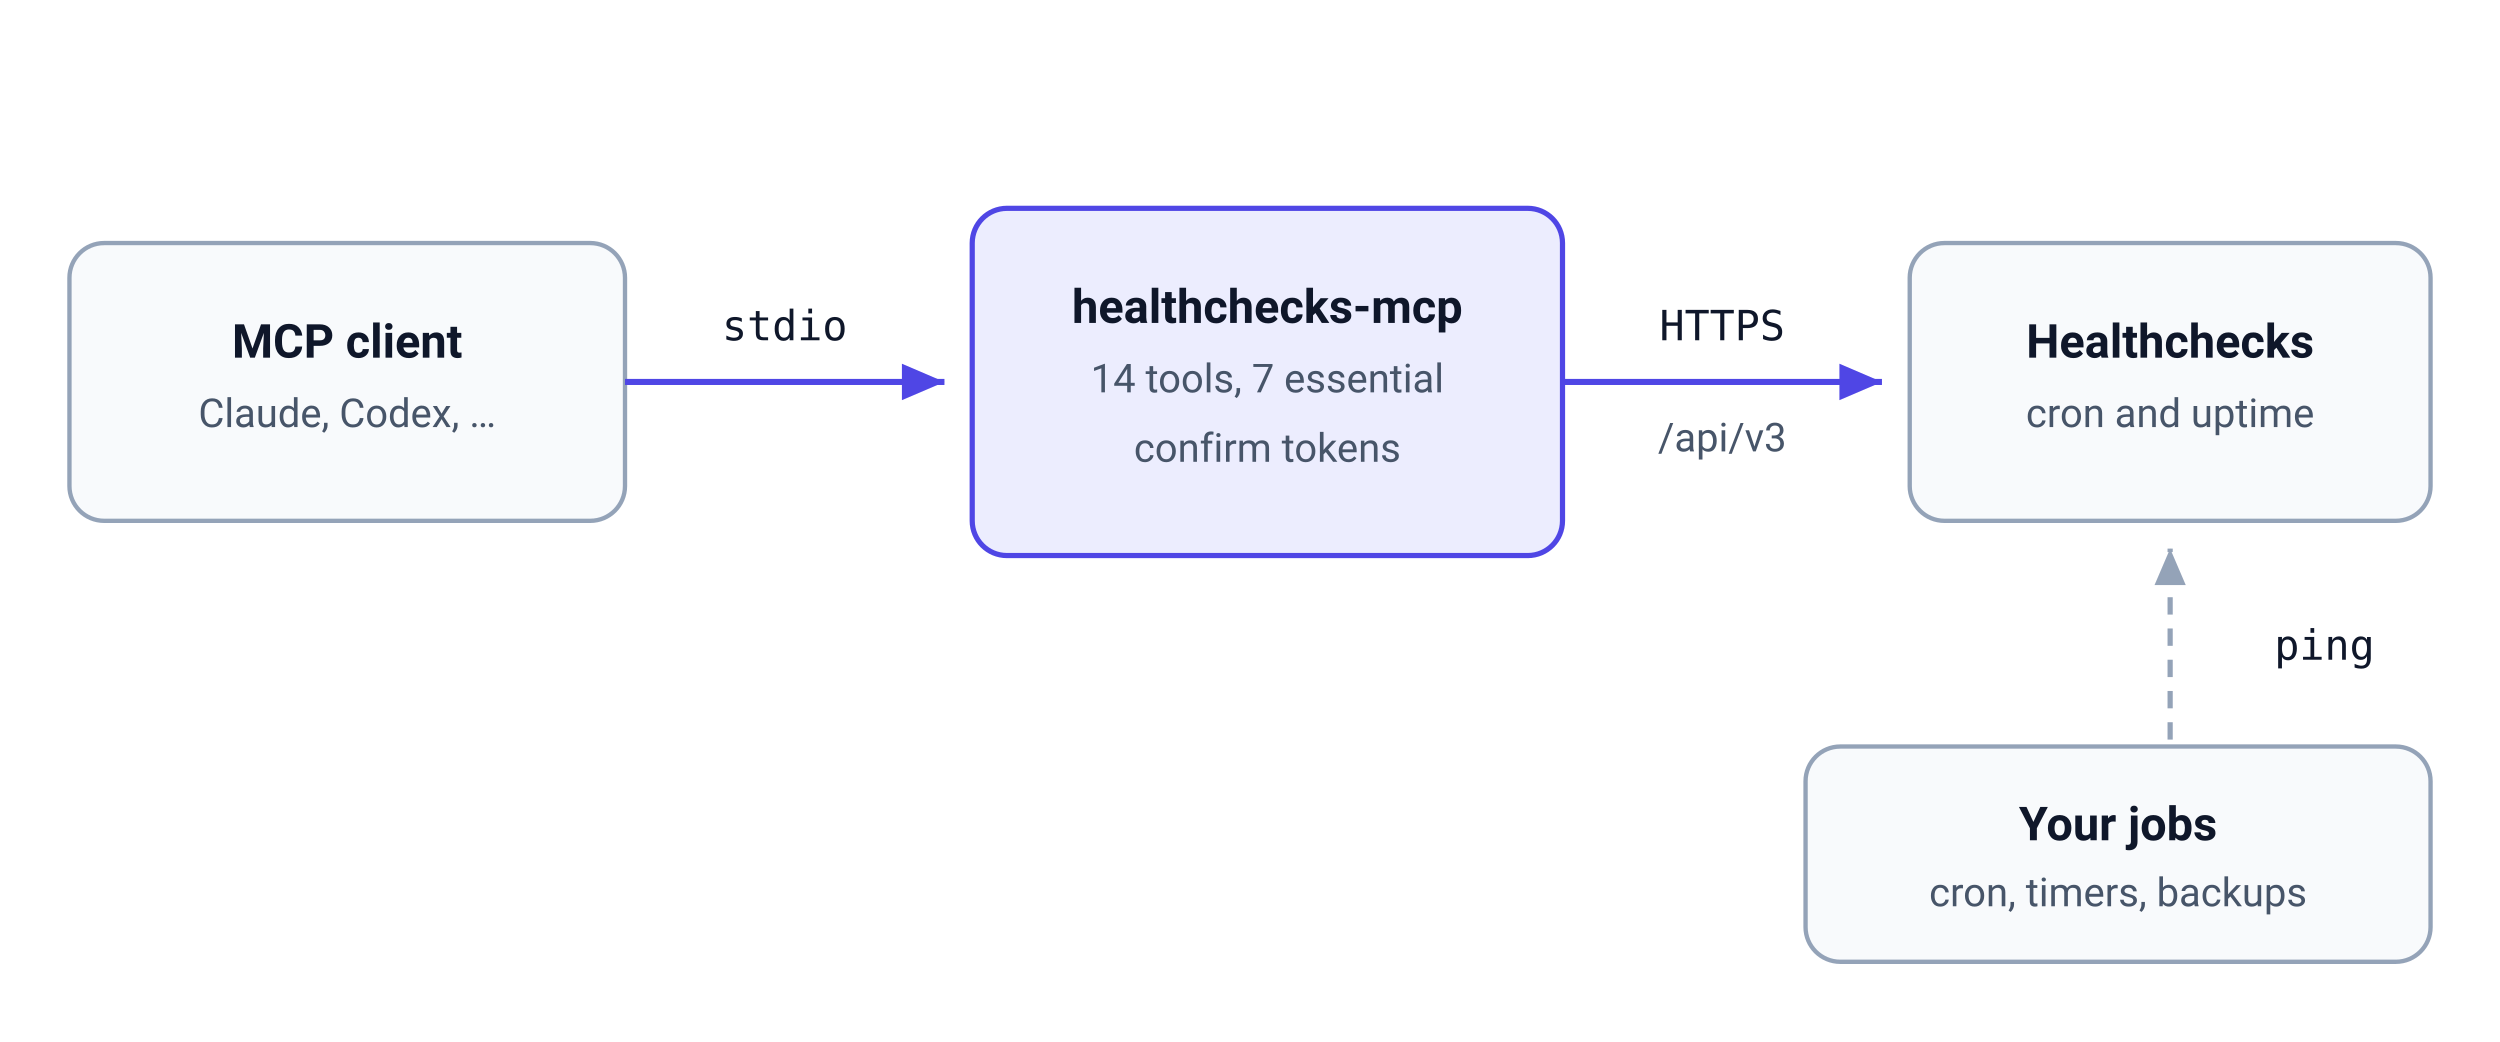
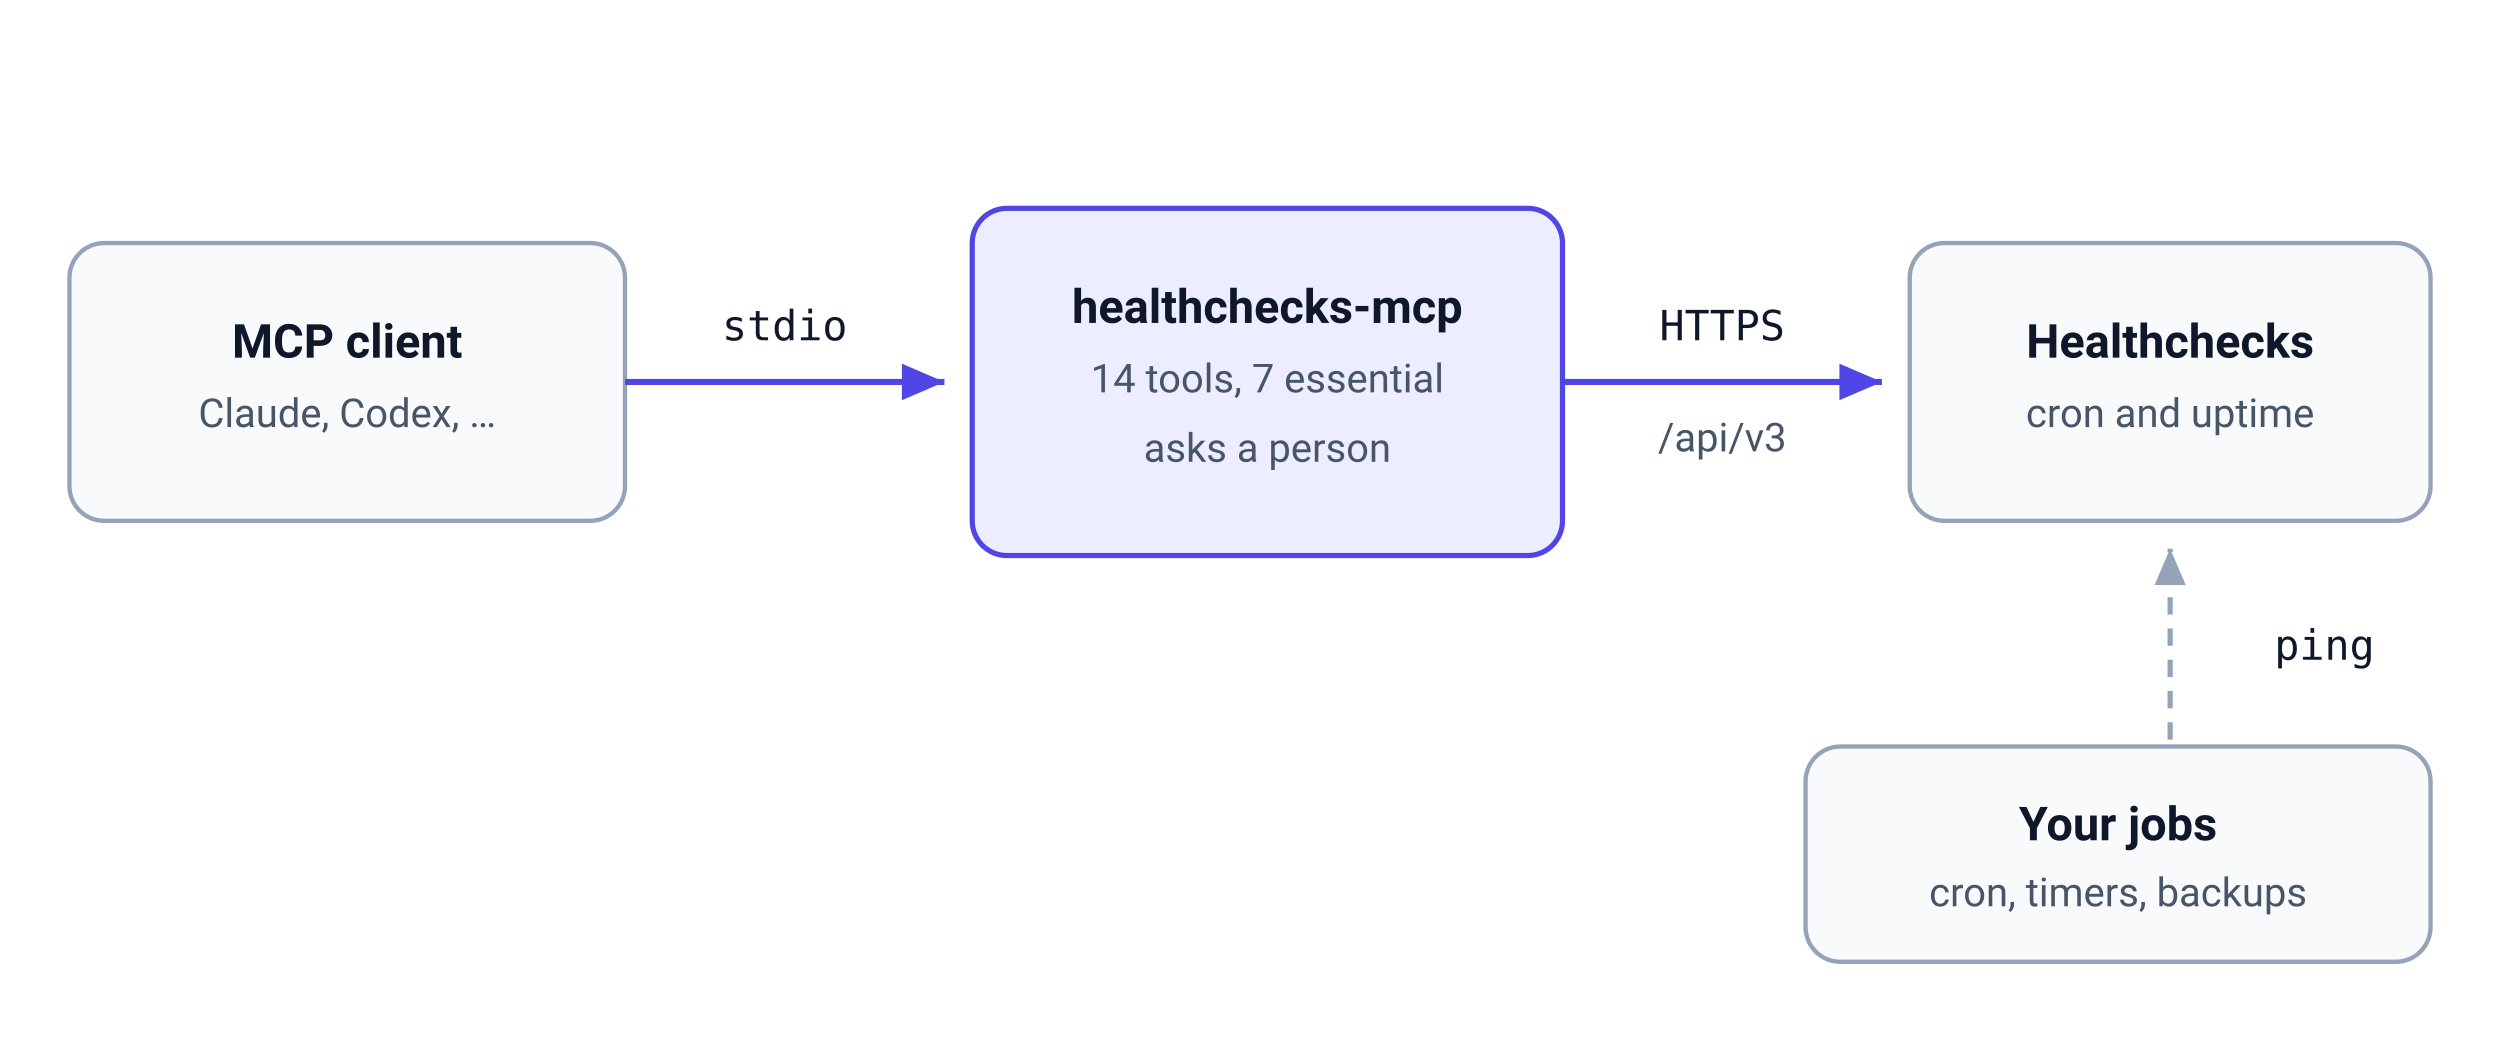
<svg xmlns="http://www.w3.org/2000/svg" viewBox="0 0 720 300" width="720" height="300" role="img" aria-labelledby="arch-title arch-desc">
  <style>
    .node { stroke-width: 1.25; }
    .node-accent { stroke-width: 1.5; }
    .edge { stroke-width: 1.5; fill: none; }
    .edge-accent { stroke-width: 1.75; fill: none; }
    .edge-dashed { stroke-dasharray: 5 4; }
    text { font-family: ui-sans-serif, system-ui, -apple-system, "Segoe UI", Roboto, "DejaVu Sans", sans-serif; font-size: 13px; }
    .label-title { font-size: 13.5px; font-weight: 600; }
    .label-mono { font-family: ui-monospace, SFMono-Regular, Menlo, Consolas, "DejaVu Sans Mono", monospace; font-size: 12px; }
    .label-muted { font-size: 11.5px; }

    .node { fill: #f8fafc; stroke: #94a3b8; }
    .node-accent { fill: rgba(99, 102, 241, 0.12); stroke: #4f46e5; }
    .edge { stroke: #94a3b8; }
    .edge-accent { stroke: #4f46e5; }
    text { fill: #0f172a; }
    .label-muted { fill: #475569; }
    marker path { fill: #94a3b8; stroke: none; }
    marker.accent path { fill: #4f46e5; }
  </style>
  <defs>
    <marker id="arch-arrow" markerWidth="9" markerHeight="9" refX="7" refY="3" orient="auto">
      <path d="M0,0 L7,3 L0,6 z" />
    </marker>
    <marker id="arch-arrow-accent" class="accent" markerWidth="9" markerHeight="9" refX="7" refY="3" orient="auto">
      <path d="M0,0 L7,3 L0,6 z" />
    </marker>
  </defs>
  <rect class="node" x="20" y="70" width="160" height="80" rx="10" />
  <text class="label-title" x="100" y="103" text-anchor="middle">MCP client</text>
  <text class="label-muted" x="100" y="123" text-anchor="middle">Claude, Codex, …</text>
  <rect class="node-accent" x="280" y="60" width="170" height="100" rx="10" />
  <text class="label-title" x="365" y="93" text-anchor="middle">healthchecks-mcp</text>
  <text class="label-muted" x="365" y="113" text-anchor="middle">14 tools, 7 essential</text>
-   <text class="label-muted" x="365" y="133" text-anchor="middle">confirm tokens</text>
+   <text class="label-muted" x="365" y="133" text-anchor="middle">asks a person</text>
  <rect class="node" x="550" y="70" width="150" height="80" rx="10" />
  <text class="label-title" x="625" y="103" text-anchor="middle">Healthchecks</text>
  <text class="label-muted" x="625" y="123" text-anchor="middle">cron and uptime</text>
  <path class="edge-accent" d="M180,110 L272,110" marker-end="url(#arch-arrow-accent)" />
  <text class="label-mono" x="226" y="98" text-anchor="middle">stdio</text>
  <path class="edge-accent" d="M450,110 L542,110" marker-end="url(#arch-arrow-accent)" />
  <text class="label-mono" x="496" y="98" text-anchor="middle">HTTPS</text>
  <text class="label-muted" x="496" y="130" text-anchor="middle">/api/v3</text>
  <rect class="node" x="520" y="215" width="180" height="62" rx="10" />
  <text class="label-title" x="610" y="242" text-anchor="middle">Your jobs</text>
  <text class="label-muted" x="610" y="261" text-anchor="middle">cron, timers, backups</text>
  <path class="edge edge-dashed" d="M625,213 L625,158" marker-end="url(#arch-arrow)" />
  <text class="label-mono" x="655" y="190" text-anchor="start">ping</text>
</svg>
